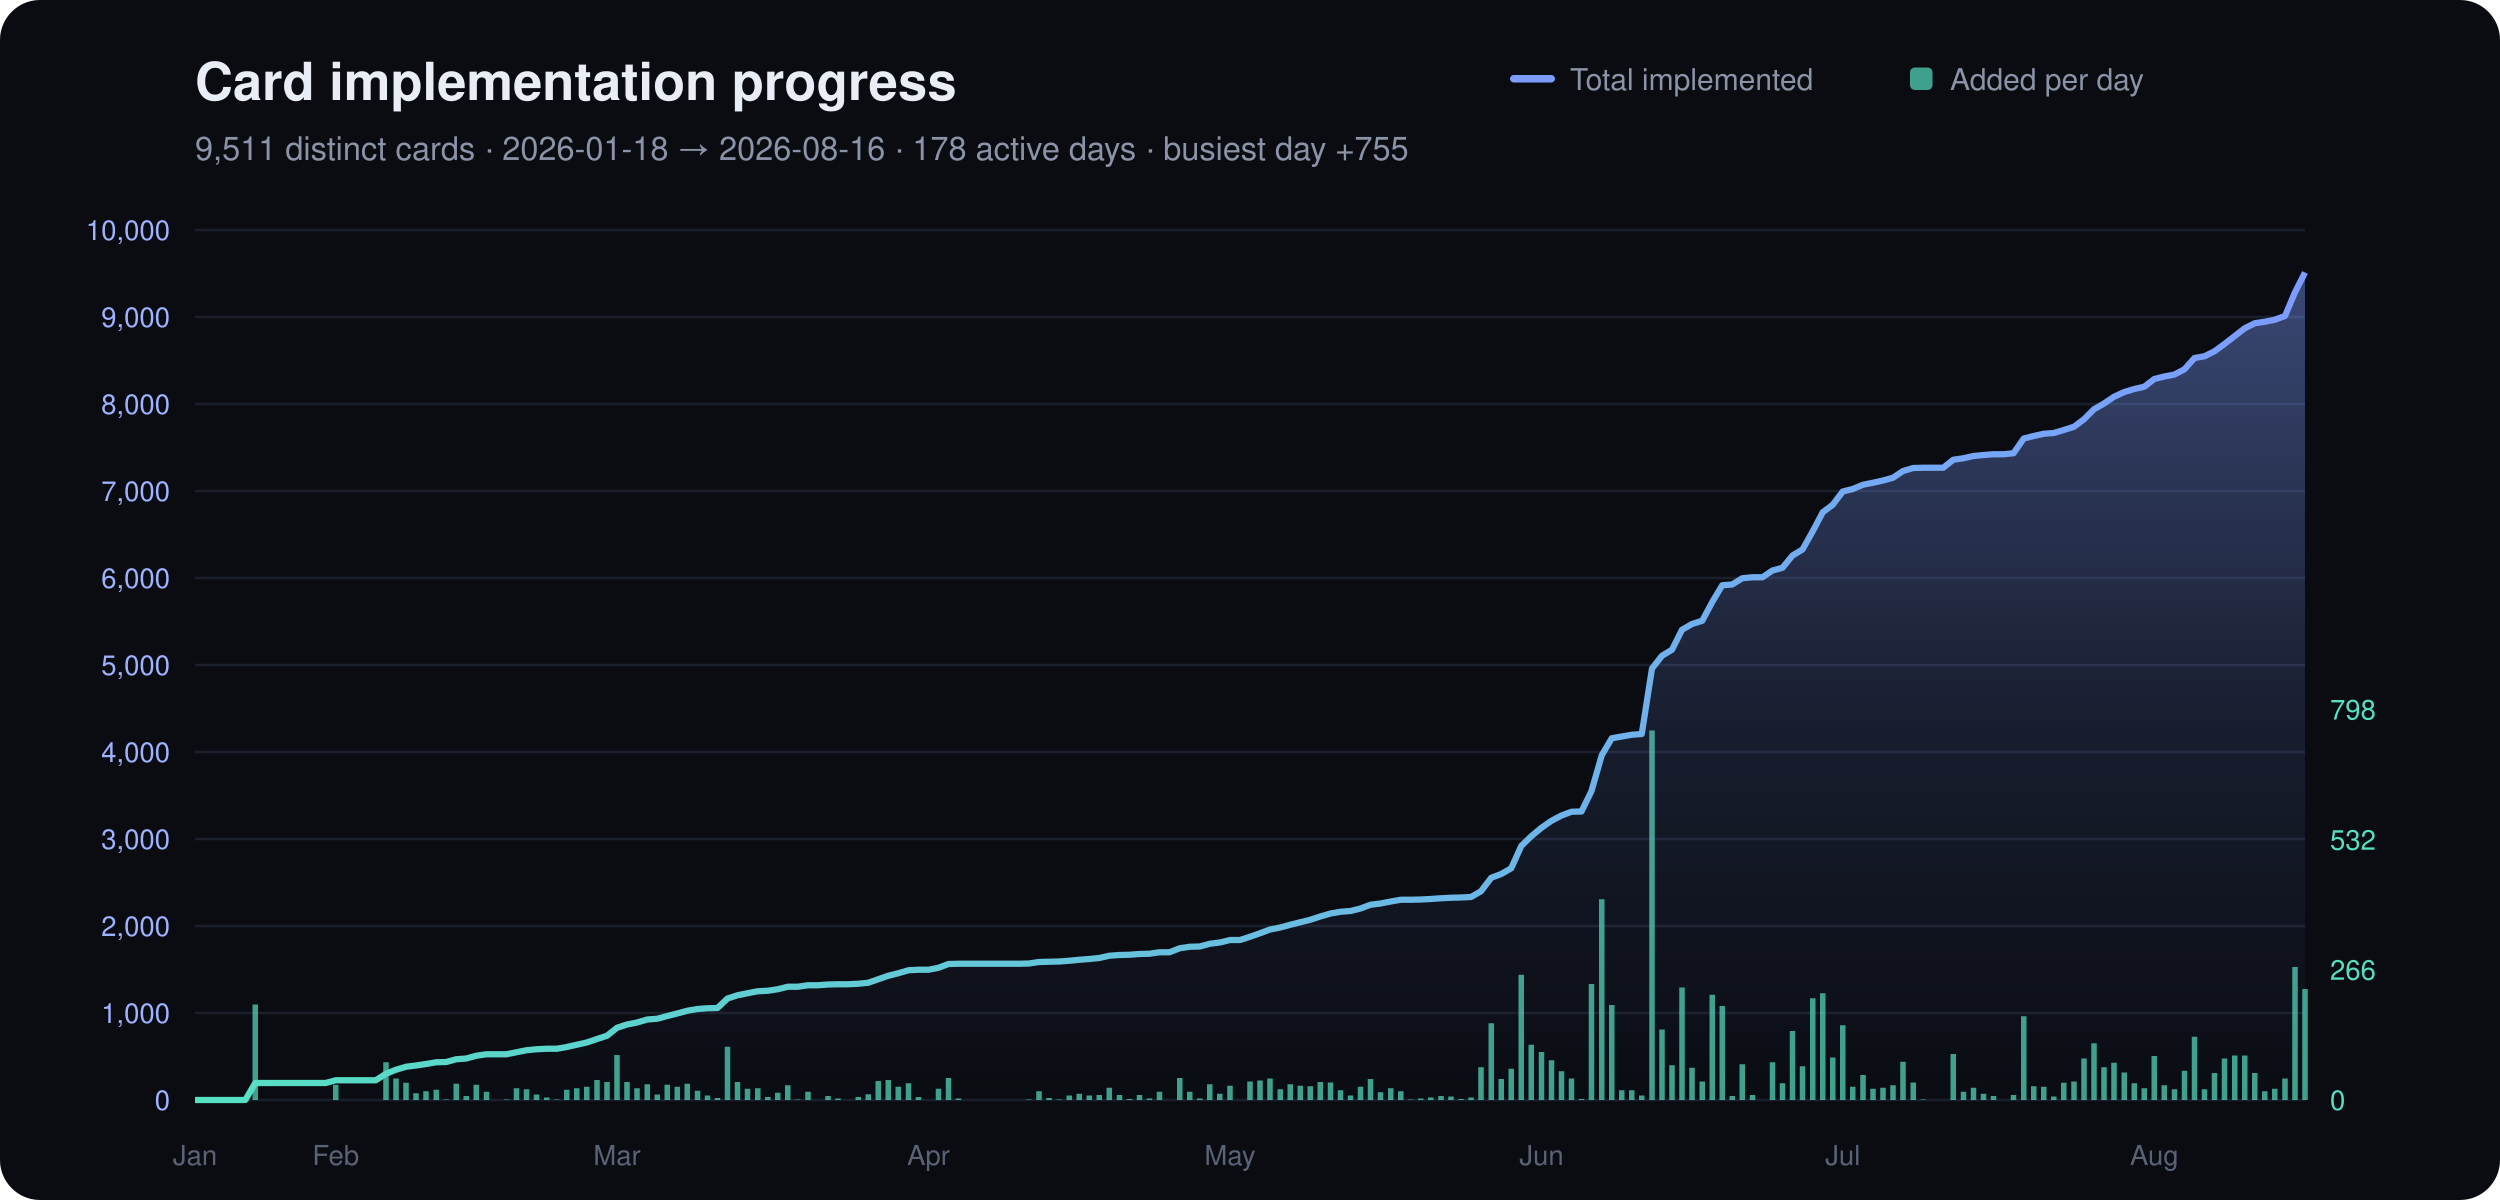
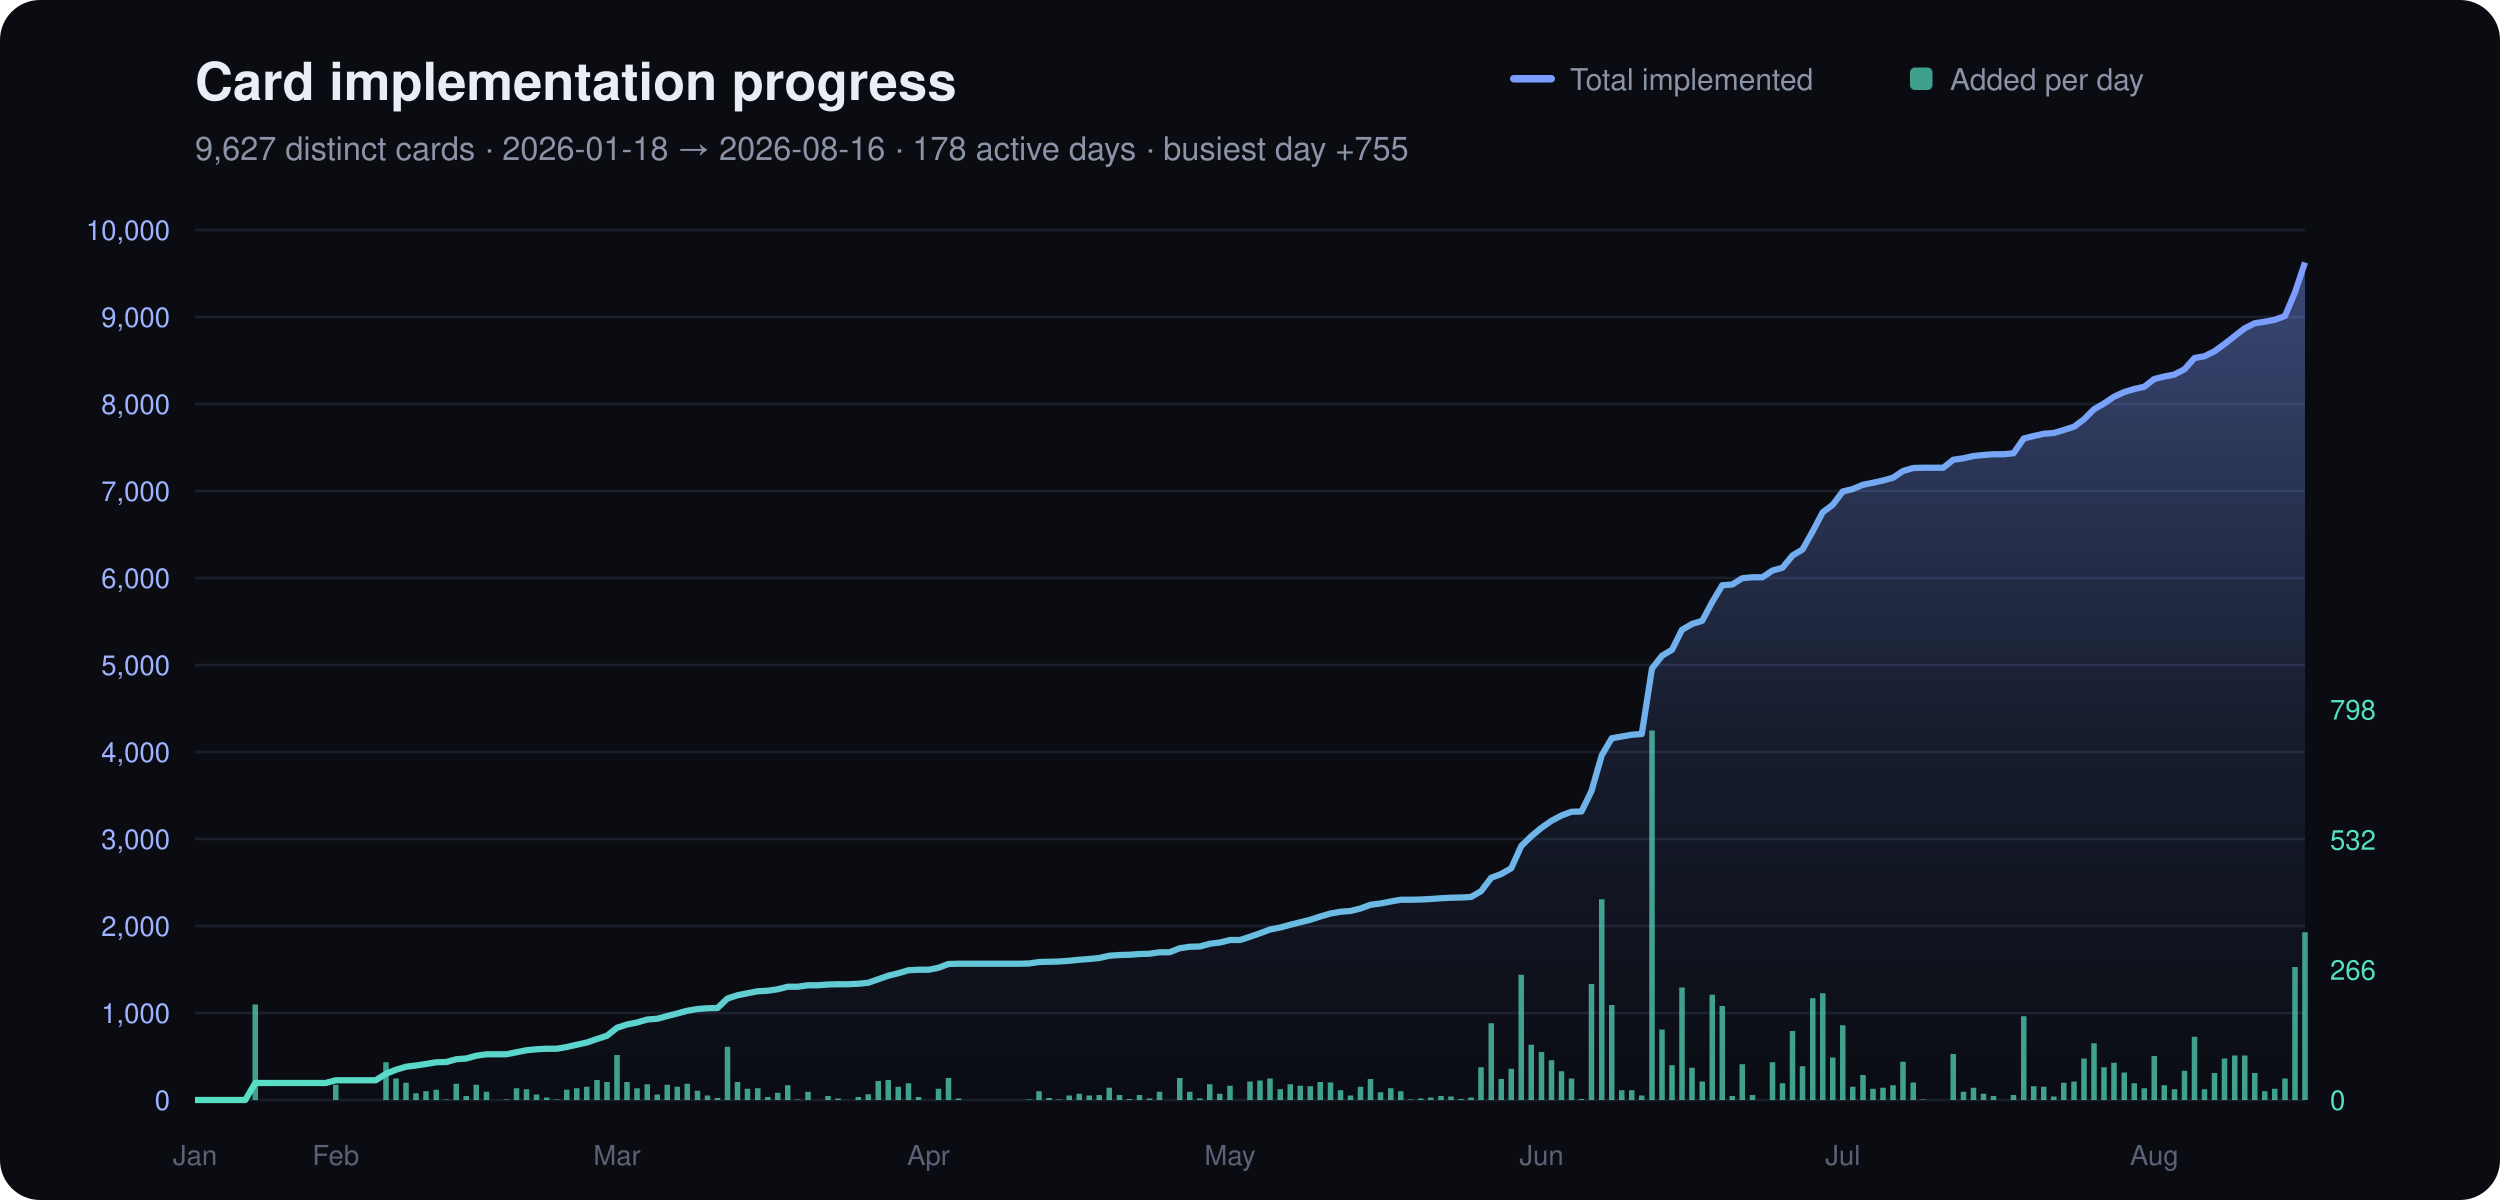
<svg xmlns="http://www.w3.org/2000/svg" viewBox="0 0 1000 480" font-family="-apple-system,Segoe UI,Helvetica,Arial,sans-serif">
  <defs>
    <linearGradient id="gA" x1="0" y1="0" x2="0" y2="1">
      <stop offset="0%" stop-color="#7c9cff" stop-opacity=".42" />
      <stop offset="55%" stop-color="#7c9cff" stop-opacity=".12" />
      <stop offset="100%" stop-color="#7c9cff" stop-opacity="0" />
    </linearGradient>
    <linearGradient id="gS" x1="0" y1="0" x2="1" y2="0">
      <stop offset="0%" stop-color="#56e0c2" />
      <stop offset="100%" stop-color="#7c9cff" />
    </linearGradient>
  </defs>
  <rect width="1000" height="480" rx="16" fill="#0a0c12" />
  <text x="78" y="40" fill="#e9edf6" font-size="21" font-weight="700">Card implementation progress</text>
-   <text x="78" y="64" fill="#8b93a7" font-size="13">9,511 distinct cards · 2026-01-18 → 2026-08-16 · 178 active days · busiest day +755</text>
+   <text x="78" y="64" fill="#8b93a7" font-size="13">9,627 distinct cards · 2026-01-18 → 2026-08-16 · 178 active days · busiest day +755</text>
  <rect x="604" y="30" width="18" height="3" rx="1.5" fill="#7c9cff" />
  <text x="628" y="36" fill="#8b93a7" font-size="12">Total implemented</text>
  <rect x="764" y="27" width="9" height="9" rx="2" fill="#56e0c2" opacity=".7" />
  <text x="780" y="36" fill="#8b93a7" font-size="12">Added per day</text>
  <line x1="78" y1="440.0" x2="922" y2="440.0" stroke="#1a1f2c" />
  <text x="68" y="444.0" fill="#9fb2ff" font-size="11" text-anchor="end">0</text>
  <line x1="78" y1="405.2" x2="922" y2="405.2" stroke="#1a1f2c" />
  <text x="68" y="409.2" fill="#9fb2ff" font-size="11" text-anchor="end">1,000</text>
  <line x1="78" y1="370.4" x2="922" y2="370.4" stroke="#1a1f2c" />
  <text x="68" y="374.4" fill="#9fb2ff" font-size="11" text-anchor="end">2,000</text>
  <line x1="78" y1="335.6" x2="922" y2="335.6" stroke="#1a1f2c" />
  <text x="68" y="339.6" fill="#9fb2ff" font-size="11" text-anchor="end">3,000</text>
  <line x1="78" y1="300.8" x2="922" y2="300.8" stroke="#1a1f2c" />
  <text x="68" y="304.8" fill="#9fb2ff" font-size="11" text-anchor="end">4,000</text>
  <line x1="78" y1="266.0" x2="922" y2="266.0" stroke="#1a1f2c" />
  <text x="68" y="270.0" fill="#9fb2ff" font-size="11" text-anchor="end">5,000</text>
  <line x1="78" y1="231.2" x2="922" y2="231.2" stroke="#1a1f2c" />
  <text x="68" y="235.2" fill="#9fb2ff" font-size="11" text-anchor="end">6,000</text>
  <line x1="78" y1="196.4" x2="922" y2="196.4" stroke="#1a1f2c" />
  <text x="68" y="200.4" fill="#9fb2ff" font-size="11" text-anchor="end">7,000</text>
  <line x1="78" y1="161.6" x2="922" y2="161.6" stroke="#1a1f2c" />
  <text x="68" y="165.6" fill="#9fb2ff" font-size="11" text-anchor="end">8,000</text>
  <line x1="78" y1="126.8" x2="922" y2="126.8" stroke="#1a1f2c" />
  <text x="68" y="130.8" fill="#9fb2ff" font-size="11" text-anchor="end">9,000</text>
  <line x1="78" y1="92.0" x2="922" y2="92.0" stroke="#1a1f2c" />
  <text x="68" y="96.0" fill="#9fb2ff" font-size="11" text-anchor="end">10,000</text>
  <text x="932" y="444.0" fill="#56e0c2" font-size="11">0</text>
  <text x="932" y="391.9" fill="#56e0c2" font-size="11">266</text>
  <text x="932" y="339.9" fill="#56e0c2" font-size="11">532</text>
  <text x="932" y="287.8" fill="#56e0c2" font-size="11">798</text>
  <text x="78.0" y="466" fill="#5a6276" font-size="11" text-anchor="middle">Jan</text>
  <text x="134.3" y="466" fill="#5a6276" font-size="11" text-anchor="middle">Feb</text>
  <text x="246.8" y="466" fill="#5a6276" font-size="11" text-anchor="middle">Mar</text>
  <text x="371.4" y="466" fill="#5a6276" font-size="11" text-anchor="middle">Apr</text>
  <text x="492.0" y="466" fill="#5a6276" font-size="11" text-anchor="middle">May</text>
  <text x="616.6" y="466" fill="#5a6276" font-size="11" text-anchor="middle">Jun</text>
  <text x="737.1" y="466" fill="#5a6276" font-size="11" text-anchor="middle">Jul</text>
  <text x="861.7" y="466" fill="#5a6276" font-size="11" text-anchor="middle">Aug</text>
  <rect x="101.0" y="401.8" width="2.2" height="38.2" fill="#56e0c2" opacity=".7" />
  <rect x="133.2" y="433.9" width="2.2" height="6.1" fill="#56e0c2" opacity=".7" />
  <rect x="153.3" y="424.9" width="2.2" height="15.1" fill="#56e0c2" opacity=".7" />
  <rect x="157.3" y="431.4" width="2.2" height="8.6" fill="#56e0c2" opacity=".7" />
  <rect x="161.3" y="433.1" width="2.2" height="6.9" fill="#56e0c2" opacity=".7" />
  <rect x="165.3" y="437.3" width="2.2" height="2.7" fill="#56e0c2" opacity=".7" />
  <rect x="169.3" y="436.5" width="2.2" height="3.5" fill="#56e0c2" opacity=".7" />
  <rect x="173.4" y="435.9" width="2.2" height="4.1" fill="#56e0c2" opacity=".7" />
  <rect x="177.4" y="439.8" width="2.2" height="0.2" fill="#56e0c2" opacity=".7" />
  <rect x="181.4" y="433.5" width="2.2" height="6.5" fill="#56e0c2" opacity=".7" />
  <rect x="185.4" y="438.4" width="2.2" height="1.6" fill="#56e0c2" opacity=".7" />
  <rect x="189.4" y="433.9" width="2.2" height="6.1" fill="#56e0c2" opacity=".7" />
  <rect x="193.5" y="436.7" width="2.2" height="3.3" fill="#56e0c2" opacity=".7" />
  <rect x="201.5" y="439.8" width="2.2" height="0.2" fill="#56e0c2" opacity=".7" />
  <rect x="205.5" y="435.3" width="2.2" height="4.7" fill="#56e0c2" opacity=".7" />
  <rect x="209.5" y="435.7" width="2.2" height="4.3" fill="#56e0c2" opacity=".7" />
  <rect x="213.5" y="437.8" width="2.2" height="2.2" fill="#56e0c2" opacity=".7" />
  <rect x="217.6" y="439.0" width="2.2" height="1.0" fill="#56e0c2" opacity=".7" />
  <rect x="221.6" y="439.8" width="2.2" height="0.2" fill="#56e0c2" opacity=".7" />
  <rect x="225.6" y="435.9" width="2.2" height="4.1" fill="#56e0c2" opacity=".7" />
  <rect x="229.6" y="435.3" width="2.2" height="4.7" fill="#56e0c2" opacity=".7" />
  <rect x="233.6" y="434.7" width="2.2" height="5.3" fill="#56e0c2" opacity=".7" />
  <rect x="237.7" y="432.0" width="2.2" height="8.0" fill="#56e0c2" opacity=".7" />
  <rect x="241.7" y="432.8" width="2.2" height="7.2" fill="#56e0c2" opacity=".7" />
  <rect x="245.7" y="422.0" width="2.2" height="18.0" fill="#56e0c2" opacity=".7" />
  <rect x="249.7" y="432.8" width="2.2" height="7.2" fill="#56e0c2" opacity=".7" />
  <rect x="253.7" y="435.3" width="2.2" height="4.7" fill="#56e0c2" opacity=".7" />
  <rect x="257.8" y="433.7" width="2.2" height="6.3" fill="#56e0c2" opacity=".7" />
  <rect x="261.8" y="437.8" width="2.2" height="2.2" fill="#56e0c2" opacity=".7" />
  <rect x="265.8" y="433.9" width="2.2" height="6.1" fill="#56e0c2" opacity=".7" />
  <rect x="269.8" y="434.7" width="2.2" height="5.3" fill="#56e0c2" opacity=".7" />
  <rect x="273.8" y="433.5" width="2.2" height="6.5" fill="#56e0c2" opacity=".7" />
  <rect x="277.9" y="436.3" width="2.2" height="3.7" fill="#56e0c2" opacity=".7" />
  <rect x="281.9" y="438.2" width="2.2" height="1.8" fill="#56e0c2" opacity=".7" />
  <rect x="285.9" y="439.2" width="2.2" height="0.8" fill="#56e0c2" opacity=".7" />
  <rect x="289.9" y="418.7" width="2.2" height="21.3" fill="#56e0c2" opacity=".7" />
  <rect x="293.9" y="432.8" width="2.2" height="7.2" fill="#56e0c2" opacity=".7" />
  <rect x="297.9" y="435.5" width="2.2" height="4.5" fill="#56e0c2" opacity=".7" />
  <rect x="302.0" y="435.3" width="2.2" height="4.7" fill="#56e0c2" opacity=".7" />
  <rect x="306.0" y="438.8" width="2.2" height="1.2" fill="#56e0c2" opacity=".7" />
  <rect x="310.0" y="437.1" width="2.2" height="2.9" fill="#56e0c2" opacity=".7" />
  <rect x="314.0" y="434.1" width="2.2" height="5.9" fill="#56e0c2" opacity=".7" />
  <rect x="318.0" y="439.8" width="2.2" height="0.2" fill="#56e0c2" opacity=".7" />
  <rect x="322.1" y="436.7" width="2.2" height="3.3" fill="#56e0c2" opacity=".7" />
  <rect x="330.1" y="438.4" width="2.2" height="1.6" fill="#56e0c2" opacity=".7" />
  <rect x="334.1" y="439.4" width="2.2" height="0.6" fill="#56e0c2" opacity=".7" />
  <rect x="342.2" y="438.8" width="2.2" height="1.2" fill="#56e0c2" opacity=".7" />
  <rect x="346.2" y="437.7" width="2.2" height="2.3" fill="#56e0c2" opacity=".7" />
  <rect x="350.2" y="432.4" width="2.2" height="7.6" fill="#56e0c2" opacity=".7" />
  <rect x="354.2" y="432.0" width="2.2" height="8.0" fill="#56e0c2" opacity=".7" />
  <rect x="358.2" y="434.7" width="2.2" height="5.3" fill="#56e0c2" opacity=".7" />
  <rect x="362.3" y="433.3" width="2.2" height="6.7" fill="#56e0c2" opacity=".7" />
  <rect x="366.3" y="438.8" width="2.2" height="1.2" fill="#56e0c2" opacity=".7" />
  <rect x="374.3" y="435.5" width="2.2" height="4.5" fill="#56e0c2" opacity=".7" />
  <rect x="378.3" y="431.2" width="2.2" height="8.8" fill="#56e0c2" opacity=".7" />
  <rect x="382.3" y="439.4" width="2.2" height="0.6" fill="#56e0c2" opacity=".7" />
  <rect x="410.5" y="439.8" width="2.2" height="0.2" fill="#56e0c2" opacity=".7" />
  <rect x="414.5" y="436.5" width="2.2" height="3.5" fill="#56e0c2" opacity=".7" />
  <rect x="418.5" y="439.2" width="2.2" height="0.8" fill="#56e0c2" opacity=".7" />
  <rect x="422.5" y="439.8" width="2.2" height="0.2" fill="#56e0c2" opacity=".7" />
  <rect x="426.6" y="438.2" width="2.2" height="1.8" fill="#56e0c2" opacity=".7" />
  <rect x="430.6" y="437.5" width="2.2" height="2.5" fill="#56e0c2" opacity=".7" />
  <rect x="434.6" y="438.2" width="2.2" height="1.8" fill="#56e0c2" opacity=".7" />
  <rect x="438.6" y="438.0" width="2.2" height="2.0" fill="#56e0c2" opacity=".7" />
  <rect x="442.6" y="435.1" width="2.2" height="4.9" fill="#56e0c2" opacity=".7" />
  <rect x="446.7" y="438.0" width="2.2" height="2.0" fill="#56e0c2" opacity=".7" />
  <rect x="450.7" y="439.6" width="2.2" height="0.4" fill="#56e0c2" opacity=".7" />
  <rect x="454.7" y="438.0" width="2.2" height="2.0" fill="#56e0c2" opacity=".7" />
  <rect x="458.7" y="439.4" width="2.2" height="0.6" fill="#56e0c2" opacity=".7" />
  <rect x="462.7" y="436.7" width="2.2" height="3.3" fill="#56e0c2" opacity=".7" />
  <rect x="470.8" y="431.2" width="2.2" height="8.8" fill="#56e0c2" opacity=".7" />
  <rect x="474.8" y="436.7" width="2.2" height="3.3" fill="#56e0c2" opacity=".7" />
  <rect x="478.8" y="439.4" width="2.2" height="0.6" fill="#56e0c2" opacity=".7" />
  <rect x="482.8" y="433.7" width="2.2" height="6.3" fill="#56e0c2" opacity=".7" />
  <rect x="486.8" y="437.5" width="2.2" height="2.5" fill="#56e0c2" opacity=".7" />
  <rect x="490.9" y="434.3" width="2.2" height="5.7" fill="#56e0c2" opacity=".7" />
  <rect x="498.9" y="432.6" width="2.2" height="7.4" fill="#56e0c2" opacity=".7" />
  <rect x="502.9" y="432.2" width="2.2" height="7.8" fill="#56e0c2" opacity=".7" />
  <rect x="506.9" y="431.4" width="2.2" height="8.6" fill="#56e0c2" opacity=".7" />
  <rect x="511.0" y="435.7" width="2.2" height="4.3" fill="#56e0c2" opacity=".7" />
  <rect x="515.0" y="433.7" width="2.2" height="6.3" fill="#56e0c2" opacity=".7" />
  <rect x="519.0" y="434.3" width="2.2" height="5.7" fill="#56e0c2" opacity=".7" />
  <rect x="523.0" y="434.5" width="2.2" height="5.5" fill="#56e0c2" opacity=".7" />
  <rect x="527.0" y="432.8" width="2.2" height="7.2" fill="#56e0c2" opacity=".7" />
  <rect x="531.1" y="433.0" width="2.2" height="7.0" fill="#56e0c2" opacity=".7" />
  <rect x="535.1" y="436.1" width="2.2" height="3.9" fill="#56e0c2" opacity=".7" />
  <rect x="539.1" y="438.2" width="2.2" height="1.8" fill="#56e0c2" opacity=".7" />
  <rect x="543.1" y="434.7" width="2.2" height="5.3" fill="#56e0c2" opacity=".7" />
  <rect x="547.1" y="431.6" width="2.2" height="8.4" fill="#56e0c2" opacity=".7" />
  <rect x="551.1" y="436.9" width="2.2" height="3.1" fill="#56e0c2" opacity=".7" />
  <rect x="555.2" y="435.3" width="2.2" height="4.7" fill="#56e0c2" opacity=".7" />
  <rect x="559.2" y="436.5" width="2.2" height="3.5" fill="#56e0c2" opacity=".7" />
  <rect x="563.2" y="439.8" width="2.2" height="0.2" fill="#56e0c2" opacity=".7" />
  <rect x="567.2" y="439.4" width="2.2" height="0.6" fill="#56e0c2" opacity=".7" />
  <rect x="571.2" y="439.0" width="2.2" height="1.0" fill="#56e0c2" opacity=".7" />
  <rect x="575.3" y="438.4" width="2.2" height="1.6" fill="#56e0c2" opacity=".7" />
  <rect x="579.3" y="438.6" width="2.2" height="1.4" fill="#56e0c2" opacity=".7" />
  <rect x="583.3" y="439.6" width="2.2" height="0.4" fill="#56e0c2" opacity=".7" />
  <rect x="587.3" y="439.0" width="2.2" height="1.0" fill="#56e0c2" opacity=".7" />
  <rect x="591.3" y="426.9" width="2.2" height="13.1" fill="#56e0c2" opacity=".7" />
  <rect x="595.4" y="409.3" width="2.2" height="30.7" fill="#56e0c2" opacity=".7" />
  <rect x="599.4" y="431.6" width="2.2" height="8.4" fill="#56e0c2" opacity=".7" />
  <rect x="603.4" y="427.5" width="2.2" height="12.5" fill="#56e0c2" opacity=".7" />
  <rect x="607.4" y="389.9" width="2.2" height="50.1" fill="#56e0c2" opacity=".7" />
  <rect x="611.4" y="417.9" width="2.2" height="22.1" fill="#56e0c2" opacity=".7" />
  <rect x="615.5" y="420.8" width="2.2" height="19.2" fill="#56e0c2" opacity=".7" />
  <rect x="619.5" y="424.1" width="2.2" height="15.9" fill="#56e0c2" opacity=".7" />
  <rect x="623.5" y="428.5" width="2.2" height="11.5" fill="#56e0c2" opacity=".7" />
  <rect x="627.5" y="431.4" width="2.2" height="8.6" fill="#56e0c2" opacity=".7" />
  <rect x="631.5" y="439.6" width="2.2" height="0.4" fill="#56e0c2" opacity=".7" />
  <rect x="635.5" y="393.6" width="2.2" height="46.4" fill="#56e0c2" opacity=".7" />
  <rect x="639.6" y="359.7" width="2.2" height="80.3" fill="#56e0c2" opacity=".7" />
  <rect x="643.6" y="402.0" width="2.2" height="38.0" fill="#56e0c2" opacity=".7" />
  <rect x="647.6" y="436.1" width="2.2" height="3.9" fill="#56e0c2" opacity=".7" />
  <rect x="651.6" y="436.1" width="2.2" height="3.9" fill="#56e0c2" opacity=".7" />
  <rect x="655.6" y="438.2" width="2.2" height="1.8" fill="#56e0c2" opacity=".7" />
  <rect x="659.7" y="292.2" width="2.2" height="147.8" fill="#56e0c2" opacity=".7" />
  <rect x="663.7" y="411.8" width="2.2" height="28.2" fill="#56e0c2" opacity=".7" />
  <rect x="667.7" y="426.1" width="2.2" height="13.9" fill="#56e0c2" opacity=".7" />
  <rect x="671.7" y="395.0" width="2.2" height="45.0" fill="#56e0c2" opacity=".7" />
  <rect x="675.7" y="427.1" width="2.2" height="12.9" fill="#56e0c2" opacity=".7" />
  <rect x="679.8" y="432.6" width="2.2" height="7.4" fill="#56e0c2" opacity=".7" />
  <rect x="683.8" y="397.9" width="2.2" height="42.1" fill="#56e0c2" opacity=".7" />
  <rect x="687.8" y="402.4" width="2.2" height="37.6" fill="#56e0c2" opacity=".7" />
  <rect x="691.8" y="438.4" width="2.2" height="1.6" fill="#56e0c2" opacity=".7" />
  <rect x="695.8" y="425.7" width="2.2" height="14.3" fill="#56e0c2" opacity=".7" />
  <rect x="699.9" y="438.0" width="2.2" height="2.0" fill="#56e0c2" opacity=".7" />
  <rect x="707.9" y="424.9" width="2.2" height="15.1" fill="#56e0c2" opacity=".7" />
  <rect x="711.9" y="433.3" width="2.2" height="6.7" fill="#56e0c2" opacity=".7" />
  <rect x="715.9" y="412.4" width="2.2" height="27.6" fill="#56e0c2" opacity=".7" />
  <rect x="719.9" y="426.5" width="2.2" height="13.5" fill="#56e0c2" opacity=".7" />
  <rect x="724.0" y="399.3" width="2.2" height="40.7" fill="#56e0c2" opacity=".7" />
  <rect x="728.0" y="397.3" width="2.2" height="42.7" fill="#56e0c2" opacity=".7" />
  <rect x="732.0" y="423.0" width="2.2" height="17.0" fill="#56e0c2" opacity=".7" />
  <rect x="736.0" y="410.1" width="2.2" height="29.9" fill="#56e0c2" opacity=".7" />
  <rect x="740.0" y="434.7" width="2.2" height="5.3" fill="#56e0c2" opacity=".7" />
  <rect x="744.1" y="430.0" width="2.2" height="10.0" fill="#56e0c2" opacity=".7" />
  <rect x="748.1" y="435.5" width="2.2" height="4.5" fill="#56e0c2" opacity=".7" />
  <rect x="752.1" y="435.1" width="2.2" height="4.9" fill="#56e0c2" opacity=".7" />
  <rect x="756.1" y="434.1" width="2.2" height="5.9" fill="#56e0c2" opacity=".7" />
  <rect x="760.1" y="424.7" width="2.2" height="15.3" fill="#56e0c2" opacity=".7" />
  <rect x="764.2" y="433.0" width="2.2" height="7.0" fill="#56e0c2" opacity=".7" />
  <rect x="768.2" y="439.8" width="2.2" height="0.2" fill="#56e0c2" opacity=".7" />
  <rect x="780.2" y="421.6" width="2.2" height="18.4" fill="#56e0c2" opacity=".7" />
  <rect x="784.3" y="436.7" width="2.2" height="3.3" fill="#56e0c2" opacity=".7" />
  <rect x="788.3" y="435.1" width="2.2" height="4.9" fill="#56e0c2" opacity=".7" />
  <rect x="792.3" y="437.5" width="2.2" height="2.5" fill="#56e0c2" opacity=".7" />
  <rect x="796.3" y="438.4" width="2.2" height="1.6" fill="#56e0c2" opacity=".7" />
  <rect x="804.3" y="438.0" width="2.2" height="2.0" fill="#56e0c2" opacity=".7" />
  <rect x="808.4" y="406.5" width="2.2" height="33.5" fill="#56e0c2" opacity=".7" />
  <rect x="812.4" y="434.5" width="2.2" height="5.5" fill="#56e0c2" opacity=".7" />
  <rect x="816.4" y="434.7" width="2.2" height="5.3" fill="#56e0c2" opacity=".7" />
  <rect x="820.4" y="438.6" width="2.2" height="1.4" fill="#56e0c2" opacity=".7" />
  <rect x="824.4" y="433.1" width="2.2" height="6.9" fill="#56e0c2" opacity=".7" />
  <rect x="828.5" y="432.6" width="2.2" height="7.4" fill="#56e0c2" opacity=".7" />
  <rect x="832.5" y="423.4" width="2.2" height="16.6" fill="#56e0c2" opacity=".7" />
  <rect x="836.5" y="417.3" width="2.2" height="22.7" fill="#56e0c2" opacity=".7" />
  <rect x="840.5" y="426.9" width="2.2" height="13.1" fill="#56e0c2" opacity=".7" />
  <rect x="844.5" y="425.1" width="2.2" height="14.9" fill="#56e0c2" opacity=".7" />
  <rect x="848.6" y="429.0" width="2.2" height="11.0" fill="#56e0c2" opacity=".7" />
  <rect x="852.6" y="433.3" width="2.2" height="6.7" fill="#56e0c2" opacity=".7" />
  <rect x="856.6" y="435.3" width="2.2" height="4.7" fill="#56e0c2" opacity=".7" />
  <rect x="860.6" y="422.4" width="2.2" height="17.6" fill="#56e0c2" opacity=".7" />
  <rect x="864.6" y="434.1" width="2.2" height="5.9" fill="#56e0c2" opacity=".7" />
  <rect x="868.7" y="435.7" width="2.2" height="4.3" fill="#56e0c2" opacity=".7" />
  <rect x="872.7" y="428.3" width="2.2" height="11.7" fill="#56e0c2" opacity=".7" />
  <rect x="876.7" y="414.7" width="2.2" height="25.3" fill="#56e0c2" opacity=".7" />
  <rect x="880.7" y="435.7" width="2.2" height="4.3" fill="#56e0c2" opacity=".7" />
  <rect x="884.7" y="429.2" width="2.2" height="10.8" fill="#56e0c2" opacity=".7" />
  <rect x="888.7" y="423.4" width="2.2" height="16.6" fill="#56e0c2" opacity=".7" />
  <rect x="892.8" y="422.2" width="2.2" height="17.8" fill="#56e0c2" opacity=".7" />
  <rect x="896.8" y="422.2" width="2.2" height="17.8" fill="#56e0c2" opacity=".7" />
  <rect x="900.8" y="429.2" width="2.2" height="10.8" fill="#56e0c2" opacity=".7" />
  <rect x="904.8" y="436.5" width="2.2" height="3.5" fill="#56e0c2" opacity=".7" />
  <rect x="908.8" y="435.5" width="2.2" height="4.5" fill="#56e0c2" opacity=".7" />
  <rect x="912.9" y="431.4" width="2.2" height="8.6" fill="#56e0c2" opacity=".7" />
  <rect x="916.9" y="386.8" width="2.2" height="53.2" fill="#56e0c2" opacity=".7" />
-   <rect x="920.9" y="395.6" width="2.2" height="44.4" fill="#56e0c2" opacity=".7" />
-   <path d="M 78.0 440.0 L 78.0 440.0 L 82.0 440.0 L 86.0 440.0 L 90.1 440.0 L 94.1 440.0 L 98.1 440.0 L 102.1 433.2 L 106.1 433.2 L 110.2 433.2 L 114.2 433.2 L 118.2 433.2 L 122.2 433.2 L 126.2 433.2 L 130.2 433.2 L 134.3 432.1 L 138.3 432.1 L 142.3 432.1 L 146.3 432.1 L 150.3 432.1 L 154.4 429.5 L 158.4 427.9 L 162.4 426.7 L 166.4 426.2 L 170.4 425.6 L 174.5 424.9 L 178.5 424.8 L 182.5 423.7 L 186.5 423.4 L 190.5 422.3 L 194.6 421.7 L 198.6 421.7 L 202.6 421.7 L 206.6 420.9 L 210.6 420.1 L 214.6 419.7 L 218.7 419.5 L 222.7 419.5 L 226.7 418.8 L 230.7 417.9 L 234.7 417.0 L 238.8 415.6 L 242.8 414.3 L 246.8 411.1 L 250.8 409.8 L 254.8 409.0 L 258.9 407.8 L 262.9 407.5 L 266.9 406.4 L 270.9 405.4 L 274.9 404.3 L 279.0 403.6 L 283.0 403.3 L 287.0 403.2 L 291.0 399.4 L 295.0 398.1 L 299.0 397.3 L 303.1 396.5 L 307.1 396.3 L 311.1 395.7 L 315.1 394.7 L 319.1 394.7 L 323.2 394.1 L 327.2 394.1 L 331.2 393.8 L 335.2 393.7 L 339.2 393.7 L 343.3 393.5 L 347.3 393.1 L 351.3 391.7 L 355.3 390.3 L 359.3 389.3 L 363.4 388.1 L 367.4 387.9 L 371.4 387.9 L 375.4 387.1 L 379.4 385.6 L 383.4 385.5 L 387.5 385.5 L 391.5 385.5 L 395.5 385.5 L 399.5 385.5 L 403.5 385.5 L 407.6 385.5 L 411.6 385.4 L 415.6 384.8 L 419.6 384.7 L 423.6 384.6 L 427.7 384.3 L 431.7 383.9 L 435.7 383.6 L 439.7 383.2 L 443.7 382.3 L 447.8 382.0 L 451.8 381.9 L 455.8 381.6 L 459.8 381.5 L 463.8 380.9 L 467.8 380.9 L 471.9 379.3 L 475.9 378.7 L 479.9 378.6 L 483.9 377.5 L 487.9 377.0 L 492.0 376.0 L 496.0 376.0 L 500.0 374.7 L 504.0 373.3 L 508.0 371.8 L 512.1 371.0 L 516.1 369.9 L 520.1 368.9 L 524.1 367.9 L 528.1 366.6 L 532.2 365.4 L 536.2 364.7 L 540.2 364.4 L 544.2 363.4 L 548.2 361.9 L 552.2 361.4 L 556.3 360.6 L 560.3 359.9 L 564.3 359.9 L 568.3 359.8 L 572.3 359.6 L 576.4 359.3 L 580.4 359.1 L 584.4 359.0 L 588.4 358.8 L 592.4 356.5 L 596.5 351.1 L 600.5 349.6 L 604.5 347.3 L 608.5 338.4 L 612.5 334.5 L 616.6 331.1 L 620.6 328.3 L 624.6 326.2 L 628.6 324.7 L 632.6 324.6 L 636.6 316.4 L 640.7 302.1 L 644.7 295.3 L 648.7 294.6 L 652.7 293.9 L 656.7 293.6 L 660.8 267.4 L 664.8 262.3 L 668.8 259.9 L 672.8 251.9 L 676.8 249.6 L 680.9 248.3 L 684.9 240.8 L 688.9 234.1 L 692.9 233.8 L 696.9 231.3 L 701.0 230.9 L 705.0 230.9 L 709.0 228.2 L 713.0 227.1 L 717.0 222.2 L 721.0 219.8 L 725.1 212.5 L 729.1 204.9 L 733.1 201.9 L 737.1 196.6 L 741.1 195.6 L 745.2 193.9 L 749.2 193.1 L 753.2 192.2 L 757.2 191.1 L 761.2 188.4 L 765.3 187.2 L 769.3 187.1 L 773.3 187.1 L 777.3 187.1 L 781.3 183.9 L 785.4 183.3 L 789.4 182.4 L 793.4 182.0 L 797.4 181.7 L 801.4 181.7 L 805.4 181.3 L 809.5 175.4 L 813.5 174.4 L 817.5 173.5 L 821.5 173.2 L 825.5 172.0 L 829.6 170.7 L 833.6 167.7 L 837.6 163.7 L 841.6 161.4 L 845.6 158.7 L 849.7 156.8 L 853.7 155.6 L 857.7 154.7 L 861.7 151.6 L 865.7 150.6 L 869.8 149.8 L 873.8 147.7 L 877.8 143.2 L 881.8 142.5 L 885.8 140.5 L 889.8 137.6 L 893.9 134.4 L 897.9 131.3 L 901.9 129.3 L 905.9 128.7 L 909.9 127.9 L 914.0 126.4 L 918.0 116.9 L 922.0 109.0 L 922.0 440.0 Z" fill="url(#gA)" />
-   <path d="M 78.0 440.0 L 82.0 440.0 L 86.0 440.0 L 90.1 440.0 L 94.1 440.0 L 98.1 440.0 L 102.1 433.2 L 106.1 433.2 L 110.2 433.2 L 114.2 433.2 L 118.2 433.2 L 122.2 433.2 L 126.2 433.2 L 130.2 433.2 L 134.3 432.1 L 138.3 432.1 L 142.3 432.1 L 146.3 432.1 L 150.3 432.1 L 154.4 429.5 L 158.4 427.9 L 162.4 426.7 L 166.4 426.2 L 170.4 425.6 L 174.5 424.9 L 178.5 424.8 L 182.5 423.7 L 186.5 423.4 L 190.5 422.3 L 194.6 421.7 L 198.6 421.7 L 202.6 421.7 L 206.6 420.9 L 210.6 420.1 L 214.6 419.7 L 218.7 419.5 L 222.7 419.5 L 226.7 418.8 L 230.7 417.9 L 234.7 417.0 L 238.8 415.6 L 242.8 414.3 L 246.8 411.1 L 250.8 409.8 L 254.8 409.0 L 258.9 407.8 L 262.9 407.5 L 266.9 406.4 L 270.9 405.4 L 274.9 404.3 L 279.0 403.6 L 283.0 403.3 L 287.0 403.2 L 291.0 399.4 L 295.0 398.1 L 299.0 397.3 L 303.1 396.5 L 307.1 396.3 L 311.1 395.7 L 315.1 394.7 L 319.1 394.7 L 323.2 394.1 L 327.2 394.1 L 331.2 393.8 L 335.2 393.7 L 339.2 393.7 L 343.3 393.5 L 347.3 393.1 L 351.3 391.7 L 355.3 390.3 L 359.3 389.3 L 363.4 388.1 L 367.4 387.9 L 371.4 387.9 L 375.4 387.1 L 379.4 385.6 L 383.4 385.5 L 387.5 385.5 L 391.5 385.5 L 395.5 385.5 L 399.5 385.5 L 403.5 385.5 L 407.6 385.5 L 411.6 385.4 L 415.6 384.8 L 419.6 384.7 L 423.6 384.6 L 427.7 384.3 L 431.7 383.9 L 435.7 383.6 L 439.7 383.2 L 443.7 382.3 L 447.8 382.0 L 451.8 381.9 L 455.8 381.6 L 459.8 381.5 L 463.8 380.9 L 467.8 380.9 L 471.9 379.3 L 475.9 378.7 L 479.9 378.6 L 483.9 377.5 L 487.9 377.0 L 492.0 376.0 L 496.0 376.0 L 500.0 374.7 L 504.0 373.3 L 508.0 371.8 L 512.1 371.0 L 516.1 369.9 L 520.1 368.9 L 524.1 367.9 L 528.1 366.6 L 532.2 365.4 L 536.2 364.7 L 540.2 364.4 L 544.2 363.4 L 548.2 361.9 L 552.2 361.4 L 556.3 360.6 L 560.3 359.9 L 564.3 359.9 L 568.3 359.8 L 572.3 359.6 L 576.4 359.3 L 580.4 359.1 L 584.4 359.0 L 588.4 358.8 L 592.4 356.5 L 596.5 351.1 L 600.5 349.6 L 604.5 347.3 L 608.5 338.4 L 612.5 334.5 L 616.6 331.1 L 620.6 328.3 L 624.6 326.2 L 628.6 324.7 L 632.6 324.6 L 636.6 316.4 L 640.7 302.1 L 644.7 295.3 L 648.7 294.6 L 652.7 293.9 L 656.7 293.6 L 660.8 267.4 L 664.8 262.3 L 668.8 259.9 L 672.8 251.9 L 676.8 249.6 L 680.9 248.3 L 684.9 240.8 L 688.9 234.1 L 692.9 233.8 L 696.9 231.3 L 701.0 230.9 L 705.0 230.9 L 709.0 228.2 L 713.0 227.1 L 717.0 222.2 L 721.0 219.8 L 725.1 212.5 L 729.1 204.9 L 733.1 201.9 L 737.1 196.6 L 741.1 195.6 L 745.2 193.9 L 749.2 193.1 L 753.2 192.2 L 757.2 191.1 L 761.2 188.4 L 765.3 187.2 L 769.3 187.1 L 773.3 187.1 L 777.3 187.1 L 781.3 183.9 L 785.4 183.3 L 789.4 182.4 L 793.4 182.0 L 797.4 181.7 L 801.4 181.7 L 805.4 181.3 L 809.5 175.4 L 813.5 174.4 L 817.5 173.5 L 821.5 173.2 L 825.5 172.0 L 829.6 170.7 L 833.6 167.7 L 837.6 163.7 L 841.6 161.4 L 845.6 158.7 L 849.7 156.8 L 853.7 155.6 L 857.7 154.7 L 861.7 151.6 L 865.7 150.6 L 869.8 149.8 L 873.8 147.7 L 877.8 143.2 L 881.8 142.5 L 885.8 140.5 L 889.8 137.6 L 893.9 134.4 L 897.9 131.3 L 901.9 129.3 L 905.9 128.7 L 909.9 127.9 L 914.0 126.4 L 918.0 116.9 L 922.0 109.0" fill="none" stroke="url(#gS)" stroke-width="2.5" stroke-linejoin="round" />
+   <rect x="920.9" y="372.9" width="2.2" height="67.1" fill="#56e0c2" opacity=".7" />
+   <path d="M 78.0 440.0 L 78.0 440.0 L 82.0 440.0 L 86.0 440.0 L 90.1 440.0 L 94.1 440.0 L 98.1 440.0 L 102.1 433.2 L 106.1 433.2 L 110.2 433.2 L 114.2 433.2 L 118.2 433.2 L 122.2 433.2 L 126.2 433.2 L 130.2 433.2 L 134.3 432.1 L 138.3 432.1 L 142.3 432.1 L 146.3 432.1 L 150.3 432.1 L 154.4 429.5 L 158.4 427.9 L 162.4 426.7 L 166.4 426.2 L 170.4 425.6 L 174.5 424.9 L 178.5 424.8 L 182.5 423.7 L 186.5 423.4 L 190.5 422.3 L 194.6 421.7 L 198.6 421.7 L 202.6 421.7 L 206.6 420.9 L 210.6 420.1 L 214.6 419.7 L 218.7 419.5 L 222.7 419.5 L 226.7 418.8 L 230.7 417.9 L 234.7 417.0 L 238.8 415.6 L 242.8 414.3 L 246.8 411.1 L 250.8 409.8 L 254.8 409.0 L 258.9 407.8 L 262.9 407.5 L 266.9 406.4 L 270.9 405.4 L 274.9 404.3 L 279.0 403.6 L 283.0 403.3 L 287.0 403.2 L 291.0 399.4 L 295.0 398.1 L 299.0 397.3 L 303.1 396.5 L 307.1 396.3 L 311.1 395.7 L 315.1 394.7 L 319.1 394.7 L 323.2 394.1 L 327.2 394.1 L 331.2 393.8 L 335.2 393.7 L 339.2 393.7 L 343.3 393.5 L 347.3 393.1 L 351.3 391.7 L 355.3 390.3 L 359.3 389.3 L 363.4 388.1 L 367.4 387.9 L 371.4 387.9 L 375.4 387.1 L 379.4 385.6 L 383.4 385.5 L 387.5 385.5 L 391.5 385.5 L 395.5 385.5 L 399.5 385.5 L 403.5 385.5 L 407.6 385.5 L 411.6 385.4 L 415.6 384.8 L 419.6 384.7 L 423.6 384.6 L 427.7 384.3 L 431.7 383.9 L 435.7 383.6 L 439.7 383.2 L 443.7 382.3 L 447.8 382.0 L 451.8 381.9 L 455.8 381.6 L 459.8 381.5 L 463.8 380.9 L 467.8 380.9 L 471.9 379.3 L 475.9 378.7 L 479.9 378.6 L 483.9 377.5 L 487.9 377.0 L 492.0 376.0 L 496.0 376.0 L 500.0 374.7 L 504.0 373.3 L 508.0 371.8 L 512.1 371.0 L 516.1 369.9 L 520.1 368.9 L 524.1 367.9 L 528.1 366.6 L 532.2 365.4 L 536.2 364.7 L 540.2 364.4 L 544.2 363.4 L 548.2 361.9 L 552.2 361.4 L 556.3 360.6 L 560.3 359.9 L 564.3 359.9 L 568.3 359.8 L 572.3 359.6 L 576.4 359.3 L 580.4 359.1 L 584.4 359.0 L 588.4 358.8 L 592.4 356.5 L 596.5 351.1 L 600.5 349.6 L 604.5 347.3 L 608.5 338.4 L 612.5 334.5 L 616.6 331.1 L 620.6 328.3 L 624.6 326.2 L 628.6 324.7 L 632.6 324.6 L 636.6 316.4 L 640.7 302.1 L 644.7 295.3 L 648.7 294.6 L 652.7 293.9 L 656.7 293.6 L 660.8 267.4 L 664.8 262.3 L 668.8 259.9 L 672.8 251.9 L 676.8 249.6 L 680.9 248.3 L 684.9 240.8 L 688.9 234.1 L 692.9 233.8 L 696.9 231.3 L 701.0 230.9 L 705.0 230.9 L 709.0 228.2 L 713.0 227.1 L 717.0 222.2 L 721.0 219.8 L 725.1 212.5 L 729.1 204.9 L 733.1 201.9 L 737.1 196.6 L 741.1 195.6 L 745.2 193.9 L 749.2 193.1 L 753.2 192.2 L 757.2 191.1 L 761.2 188.4 L 765.3 187.2 L 769.3 187.1 L 773.3 187.1 L 777.3 187.1 L 781.3 183.9 L 785.4 183.3 L 789.4 182.4 L 793.4 182.0 L 797.4 181.7 L 801.4 181.7 L 805.4 181.3 L 809.5 175.4 L 813.5 174.4 L 817.5 173.5 L 821.5 173.2 L 825.5 172.0 L 829.6 170.7 L 833.6 167.7 L 837.6 163.7 L 841.6 161.4 L 845.6 158.7 L 849.7 156.8 L 853.7 155.6 L 857.7 154.7 L 861.7 151.6 L 865.7 150.6 L 869.8 149.8 L 873.8 147.7 L 877.8 143.2 L 881.8 142.5 L 885.8 140.5 L 889.8 137.6 L 893.9 134.4 L 897.9 131.3 L 901.9 129.3 L 905.9 128.7 L 909.9 127.9 L 914.0 126.4 L 918.0 116.9 L 922.0 105.0 L 922.0 440.0 Z" fill="url(#gA)" />
+   <path d="M 78.0 440.0 L 82.0 440.0 L 86.0 440.0 L 90.1 440.0 L 94.1 440.0 L 98.1 440.0 L 102.1 433.2 L 106.1 433.2 L 110.2 433.2 L 114.2 433.2 L 118.2 433.2 L 122.2 433.2 L 126.2 433.2 L 130.2 433.2 L 134.3 432.1 L 138.3 432.1 L 142.3 432.1 L 146.3 432.1 L 150.3 432.1 L 154.4 429.5 L 158.4 427.9 L 162.4 426.7 L 166.4 426.2 L 170.4 425.6 L 174.5 424.9 L 178.5 424.8 L 182.5 423.7 L 186.5 423.4 L 190.5 422.3 L 194.6 421.7 L 198.6 421.7 L 202.6 421.7 L 206.6 420.9 L 210.6 420.1 L 214.6 419.7 L 218.7 419.5 L 222.7 419.5 L 226.7 418.8 L 230.7 417.9 L 234.7 417.0 L 238.8 415.6 L 242.8 414.3 L 246.8 411.1 L 250.8 409.8 L 254.8 409.0 L 258.9 407.8 L 262.9 407.5 L 266.9 406.4 L 270.9 405.4 L 274.9 404.3 L 279.0 403.6 L 283.0 403.3 L 287.0 403.2 L 291.0 399.4 L 295.0 398.1 L 299.0 397.3 L 303.1 396.5 L 307.1 396.3 L 311.1 395.7 L 315.1 394.7 L 319.1 394.7 L 323.2 394.1 L 327.2 394.1 L 331.2 393.8 L 335.2 393.7 L 339.2 393.7 L 343.3 393.5 L 347.3 393.1 L 351.3 391.7 L 355.3 390.3 L 359.3 389.3 L 363.4 388.1 L 367.4 387.9 L 371.4 387.9 L 375.4 387.1 L 379.4 385.6 L 383.4 385.5 L 387.5 385.5 L 391.5 385.5 L 395.5 385.5 L 399.5 385.5 L 403.5 385.5 L 407.6 385.5 L 411.6 385.4 L 415.6 384.8 L 419.6 384.7 L 423.6 384.6 L 427.7 384.3 L 431.7 383.9 L 435.7 383.6 L 439.7 383.2 L 443.7 382.3 L 447.8 382.0 L 451.8 381.9 L 455.8 381.6 L 459.8 381.5 L 463.8 380.9 L 467.8 380.9 L 471.9 379.3 L 475.9 378.7 L 479.9 378.6 L 483.9 377.5 L 487.9 377.0 L 492.0 376.0 L 496.0 376.0 L 500.0 374.7 L 504.0 373.3 L 508.0 371.8 L 512.1 371.0 L 516.1 369.9 L 520.1 368.9 L 524.1 367.9 L 528.1 366.6 L 532.2 365.4 L 536.2 364.7 L 540.2 364.4 L 544.2 363.4 L 548.2 361.9 L 552.2 361.4 L 556.3 360.6 L 560.3 359.9 L 564.3 359.9 L 568.3 359.8 L 572.3 359.6 L 576.4 359.3 L 580.4 359.1 L 584.4 359.0 L 588.4 358.8 L 592.4 356.5 L 596.5 351.1 L 600.5 349.6 L 604.5 347.3 L 608.5 338.4 L 612.5 334.5 L 616.6 331.1 L 620.6 328.3 L 624.6 326.2 L 628.6 324.7 L 632.6 324.6 L 636.6 316.4 L 640.7 302.1 L 644.7 295.3 L 648.7 294.6 L 652.7 293.9 L 656.7 293.6 L 660.8 267.4 L 664.8 262.3 L 668.8 259.9 L 672.8 251.9 L 676.8 249.6 L 680.9 248.3 L 684.9 240.8 L 688.9 234.1 L 692.9 233.8 L 696.9 231.3 L 701.0 230.9 L 705.0 230.9 L 709.0 228.2 L 713.0 227.1 L 717.0 222.2 L 721.0 219.8 L 725.1 212.5 L 729.1 204.9 L 733.1 201.9 L 737.1 196.6 L 741.1 195.6 L 745.2 193.9 L 749.2 193.1 L 753.2 192.2 L 757.2 191.1 L 761.2 188.4 L 765.3 187.2 L 769.3 187.1 L 773.3 187.1 L 777.3 187.1 L 781.3 183.9 L 785.4 183.3 L 789.4 182.4 L 793.4 182.0 L 797.4 181.7 L 801.4 181.7 L 805.4 181.3 L 809.5 175.4 L 813.5 174.4 L 817.5 173.5 L 821.5 173.2 L 825.5 172.0 L 829.6 170.7 L 833.6 167.7 L 837.6 163.7 L 841.6 161.4 L 845.6 158.7 L 849.7 156.8 L 853.7 155.6 L 857.7 154.7 L 861.7 151.6 L 865.7 150.6 L 869.8 149.8 L 873.8 147.7 L 877.8 143.2 L 881.8 142.5 L 885.8 140.5 L 889.8 137.6 L 893.9 134.4 L 897.9 131.3 L 901.9 129.3 L 905.9 128.7 L 909.9 127.9 L 914.0 126.4 L 918.0 116.9 L 922.0 105.0" fill="none" stroke="url(#gS)" stroke-width="2.5" stroke-linejoin="round" />
</svg>
